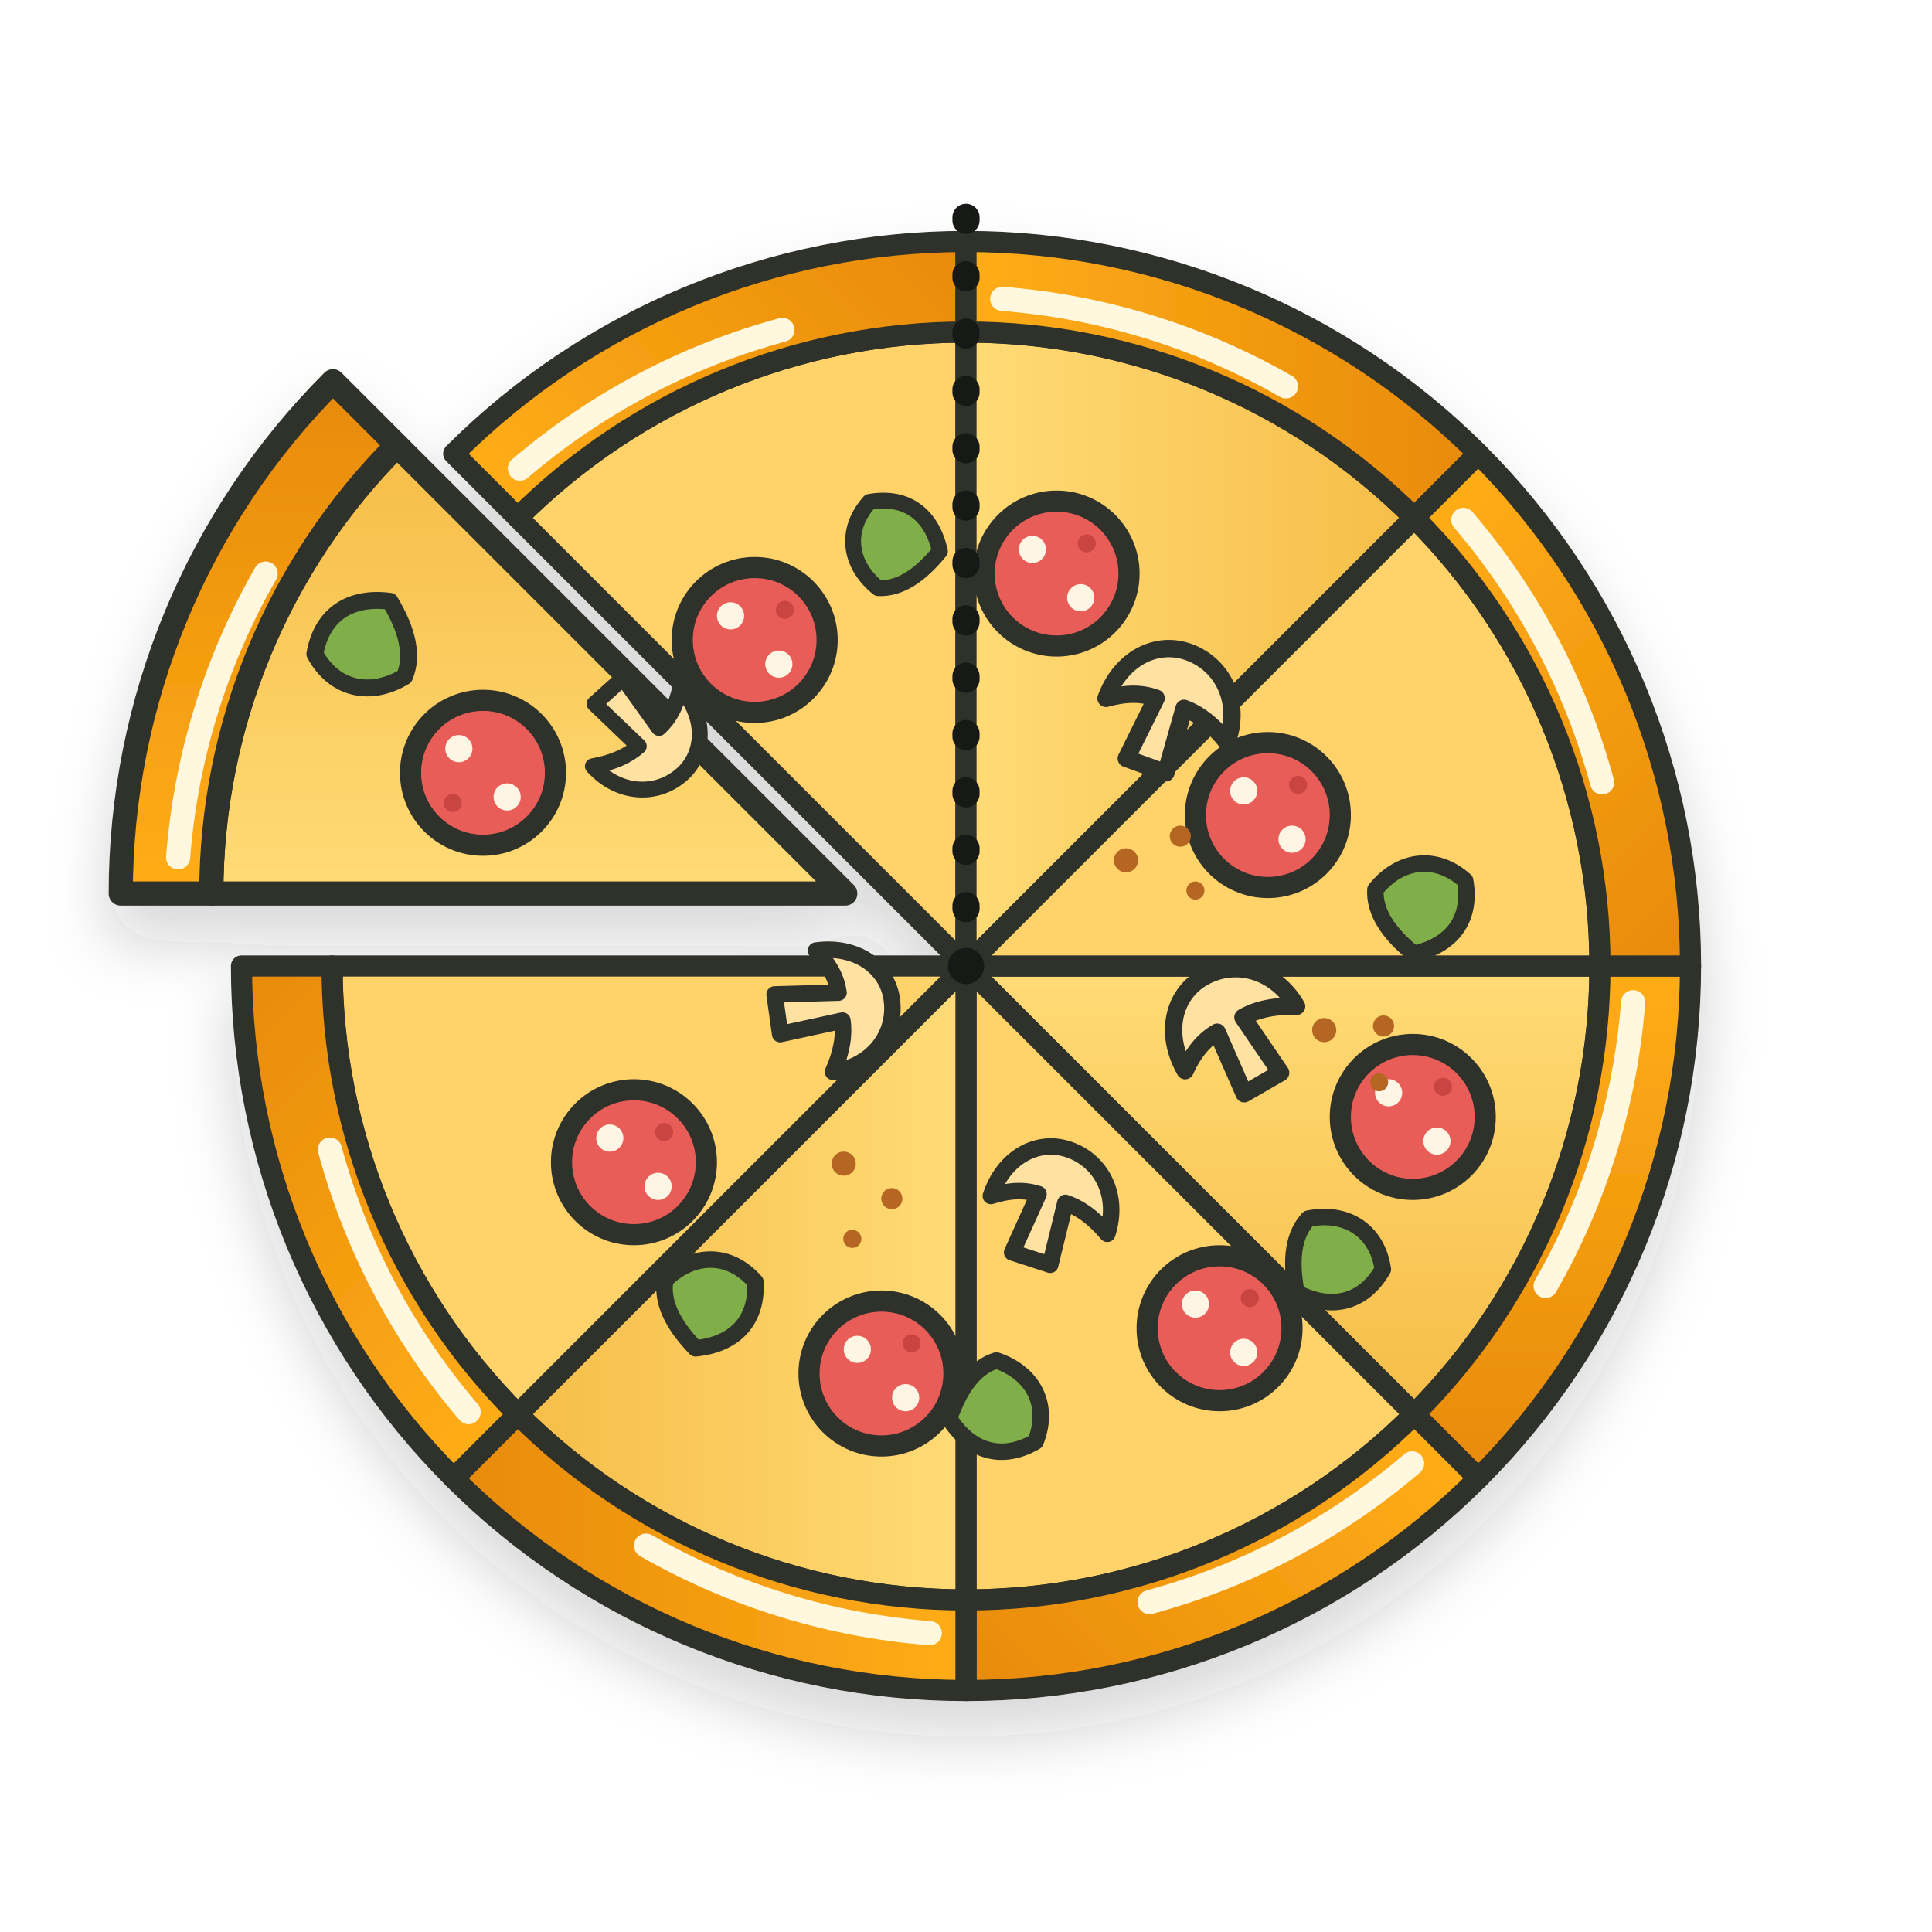
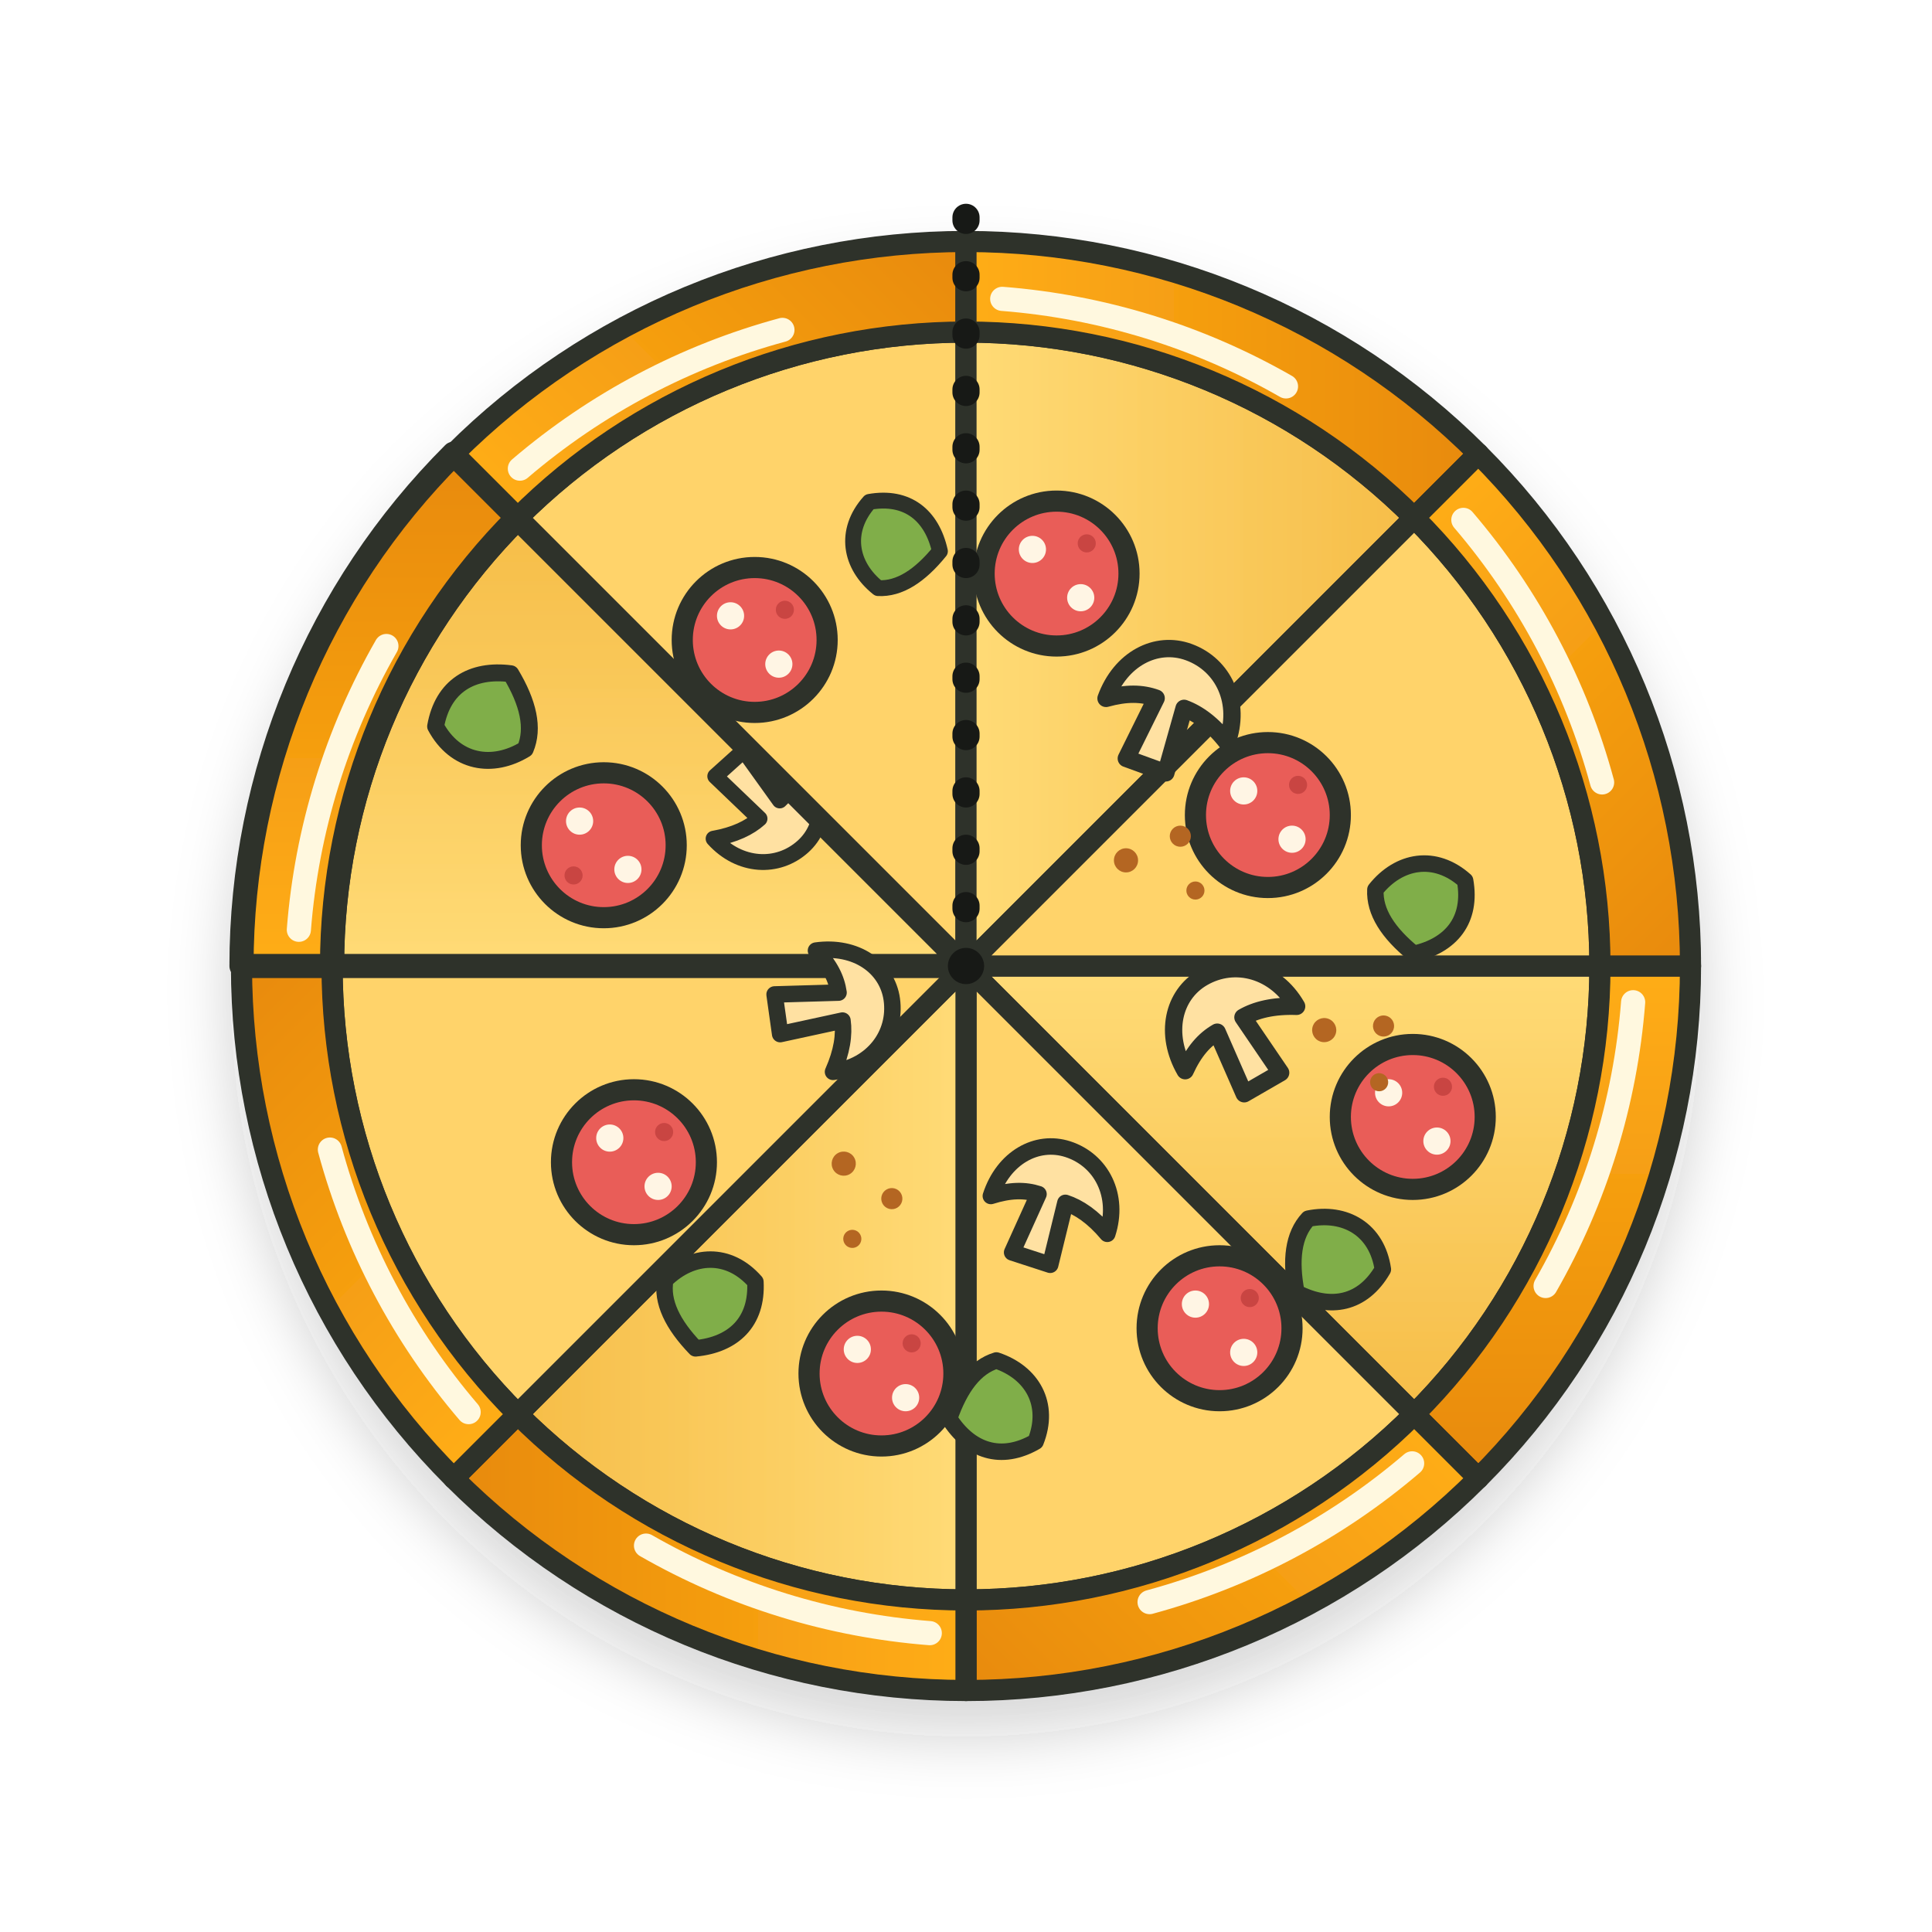
<svg xmlns="http://www.w3.org/2000/svg" viewBox="0 0 640 640" role="img" aria-labelledby="pizza-title pizza-description">
  <style>
    .loader-sweep {
      transform-origin: 320px 320px;
      animation: loader-clockwise 2.8s linear infinite;
    }
    @keyframes loader-clockwise {
      to { transform: rotate(360deg); }
    }
    @media (prefers-reduced-motion: reduce) {
      .loader-sweep { animation-duration: 8s; }
    }
  </style>
  <defs>
    <filter id="pizza-shadow" x="-25%" y="-25%" width="150%" height="160%">
      <feDropShadow dx="0" dy="12" stdDeviation="10" flood-color="#2d302b" flood-opacity=".18" />
    </filter>
    <linearGradient id="cheese" x1="0" y1="0" x2="0" y2="1">
      <stop offset="0" stop-color="#ffdb76" />
      <stop offset="1" stop-color="#f6bd48" />
    </linearGradient>
    <linearGradient id="crust" x1="0" y1="0" x2="0" y2="1">
      <stop offset="0" stop-color="#ffad18" />
      <stop offset="1" stop-color="#e88a08" />
    </linearGradient>
    <g id="pepperoni">
      <circle r="24" fill="#e95d58" stroke="#2d302b" stroke-width="7" />
      <circle cx="-8" cy="-8" r="4.5" fill="#fff5e4" />
      <circle cx="8" cy="8" r="4.5" fill="#fff5e4" />
      <circle cx="10" cy="-10" r="3" fill="#c94443" />
    </g>
    <g id="mushroom">
      <path d="M-24 4c0-17 11-29 25-29 15 0 27 12 27 29-8-5-15-7-21-7l2 27H-8l3-27c-6 0-12 2-19 7Z" fill="#ffe1a2" stroke="#2d302b" stroke-width="7" stroke-linejoin="round" />
    </g>
    <g id="leaf">
      <path d="M-19 5C-18-11-7-22 10-20 22-8 21 6 10 18-4 17-14 13-19 5Z" fill="#80ae48" stroke="#2d302b" stroke-width="7" stroke-linejoin="round" />
    </g>
    <g id="crumbs" fill="#b46624">
      <circle cx="-11" cy="0" r="4" />
      <circle cx="7" cy="-8" r="3.5" />
      <circle cx="12" cy="10" r="3" />
    </g>
    <path id="cheese-wedge" d="M320 320 530 320A210 210 0 0 1 468.49 468.49Z" />
    <path id="crust-wedge" d="M530 320A210 210 0 0 1 468.49 468.49L489.71 489.71A240 240 0 0 0 560 320Z" />
    <path id="shine-wedge" d="M541 332A224 224 0 0 1 512 426" />
  </defs>
  <g id="pizza-icon" filter="url(#pizza-shadow)" stroke-linecap="round" stroke-linejoin="round">
    <g id="slice-1">
      <use href="#cheese-wedge" fill="url(#cheese)" stroke="#2d302b" stroke-width="7" />
      <use href="#crust-wedge" fill="url(#crust)" stroke="#2d302b" stroke-width="7" />
      <use href="#shine-wedge" fill="none" stroke="#fff8df" stroke-width="8" />
    </g>
    <g id="slice-2" transform="rotate(45 320 320)">
      <use href="#cheese-wedge" fill="#ffd36a" stroke="#2d302b" stroke-width="7" />
      <use href="#crust-wedge" fill="url(#crust)" stroke="#2d302b" stroke-width="7" />
      <use href="#shine-wedge" fill="none" stroke="#fff8df" stroke-width="8" />
    </g>
    <g id="slice-3" transform="rotate(90 320 320)">
      <use href="#cheese-wedge" fill="url(#cheese)" stroke="#2d302b" stroke-width="7" />
      <use href="#crust-wedge" fill="url(#crust)" stroke="#2d302b" stroke-width="7" />
      <use href="#shine-wedge" fill="none" stroke="#fff8df" stroke-width="8" />
    </g>
    <g id="slice-4" transform="rotate(135 320 320)">
      <use href="#cheese-wedge" fill="#ffd36a" stroke="#2d302b" stroke-width="7" />
      <use href="#crust-wedge" fill="url(#crust)" stroke="#2d302b" stroke-width="7" />
      <use href="#shine-wedge" fill="none" stroke="#fff8df" stroke-width="8" />
    </g>
-     <g id="slice-5" transform="translate(-40 -24) rotate(180 320 320)">
+     <g id="slice-5" transform="rotate(180 320 320)">
      <use href="#cheese-wedge" fill="url(#cheese)" stroke="#2d302b" stroke-width="8" />
      <use href="#crust-wedge" fill="url(#crust)" stroke="#2d302b" stroke-width="8" />
      <use href="#shine-wedge" fill="none" stroke="#fff8df" stroke-width="8" />
      <g id="toppings-slice-5">
        <use href="#pepperoni" x="440" y="360" />
        <use href="#leaf" transform="translate(478 402) rotate(55) scale(.8)" />
        <use href="#mushroom" transform="translate(386 374) rotate(-42) scale(.75)" />
      </g>
    </g>
    <g id="slice-6" transform="rotate(225 320 320)">
      <use href="#cheese-wedge" fill="#ffd36a" stroke="#2d302b" stroke-width="7" />
      <use href="#crust-wedge" fill="url(#crust)" stroke="#2d302b" stroke-width="7" />
      <use href="#shine-wedge" fill="none" stroke="#fff8df" stroke-width="8" />
    </g>
    <g id="slice-7" transform="rotate(270 320 320)">
      <use href="#cheese-wedge" fill="url(#cheese)" stroke="#2d302b" stroke-width="7" />
      <use href="#crust-wedge" fill="url(#crust)" stroke="#2d302b" stroke-width="7" />
      <use href="#shine-wedge" fill="none" stroke="#fff8df" stroke-width="8" />
    </g>
    <g id="slice-8" transform="rotate(315 320 320)">
      <use href="#cheese-wedge" fill="#ffd36a" stroke="#2d302b" stroke-width="7" />
      <use href="#crust-wedge" fill="url(#crust)" stroke="#2d302b" stroke-width="7" />
      <use href="#shine-wedge" fill="none" stroke="#fff8df" stroke-width="8" />
    </g>
    <g id="main-toppings">
      <use href="#pepperoni" x="420" y="270" />
      <use href="#pepperoni" x="468" y="370" />
      <use href="#pepperoni" x="404" y="440" />
      <use href="#pepperoni" x="292" y="455" />
      <use href="#pepperoni" x="210" y="385" />
      <use href="#pepperoni" x="250" y="212" />
      <use href="#pepperoni" x="350" y="190" />
      <use href="#mushroom" transform="translate(386 235) rotate(20) scale(.82)" />
      <use href="#mushroom" transform="translate(408 342) rotate(-30) scale(.82)" />
      <use href="#mushroom" transform="translate(347 399) rotate(18) scale(.78)" />
      <use href="#mushroom" transform="translate(276 333) rotate(82) scale(.78)" />
      <use href="#leaf" transform="translate(470 300) rotate(35) scale(.78)" />
      <use href="#leaf" transform="translate(441 417) rotate(75) scale(.78)" />
      <use href="#leaf" transform="translate(330 466) rotate(105) scale(.78)" />
      <use href="#leaf" transform="translate(234 431) rotate(42) scale(.78)" />
      <use href="#leaf" transform="translate(296 181) rotate(-55) scale(.75)" />
      <use href="#crumbs" transform="translate(384 285)" />
      <use href="#crumbs" transform="translate(285 395) rotate(60)" />
      <use href="#crumbs" transform="translate(449 345) rotate(20)" />
    </g>
    <circle cx="320" cy="320" r="8" fill="#2d302b" />
  </g>
  <g id="loading-indicator" class="loader-sweep" aria-hidden="true">
    <line x1="320" y1="320" x2="320" y2="60" fill="none" stroke="#171916" stroke-width="9" stroke-linecap="round" stroke-dasharray="1 18" />
    <circle cx="320" cy="320" r="6" fill="#171916" />
  </g>
</svg>
